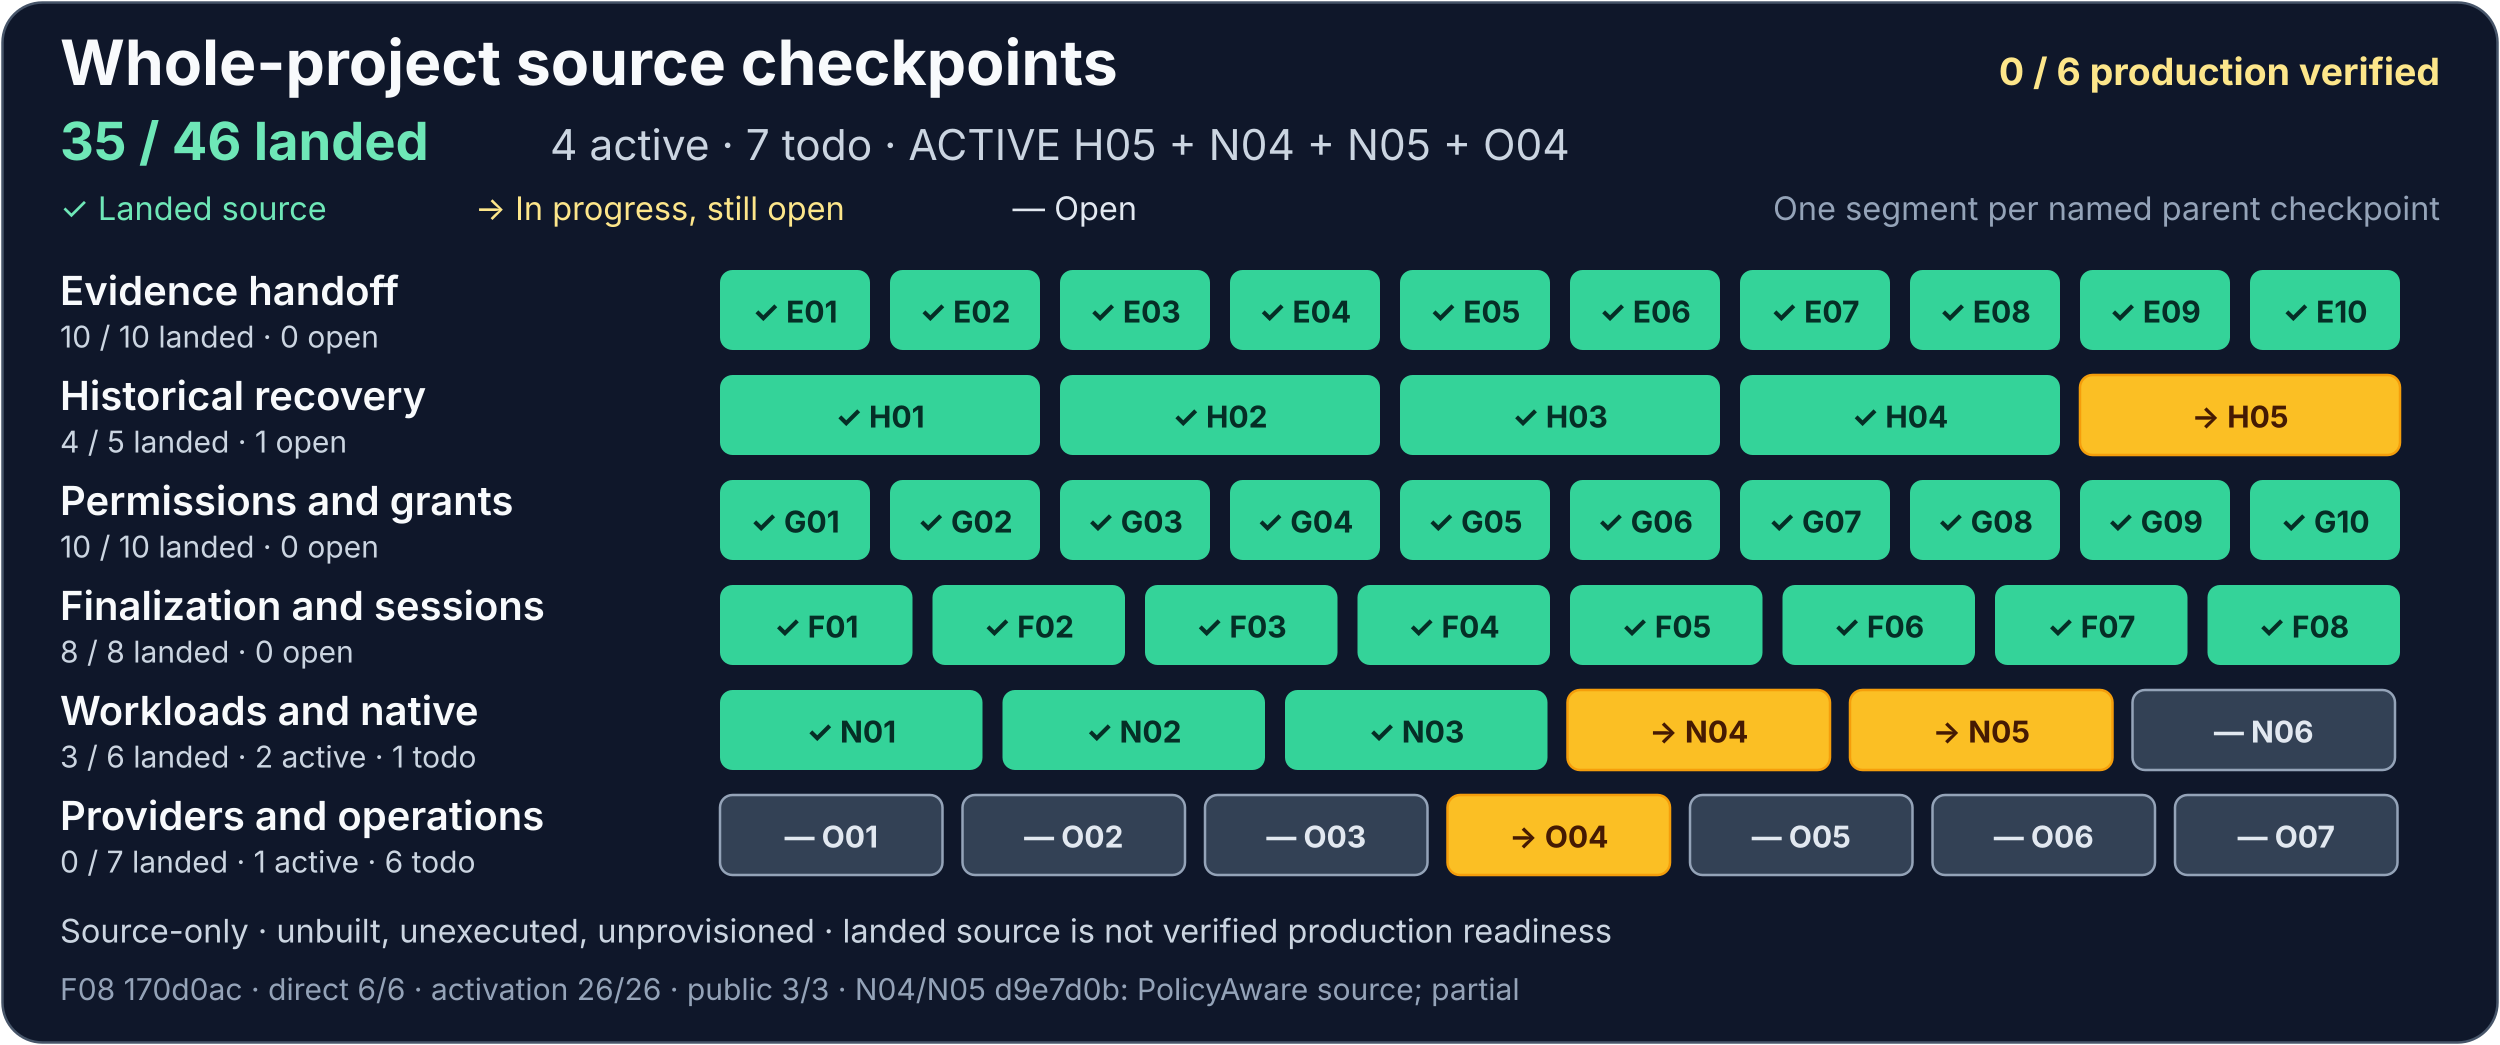
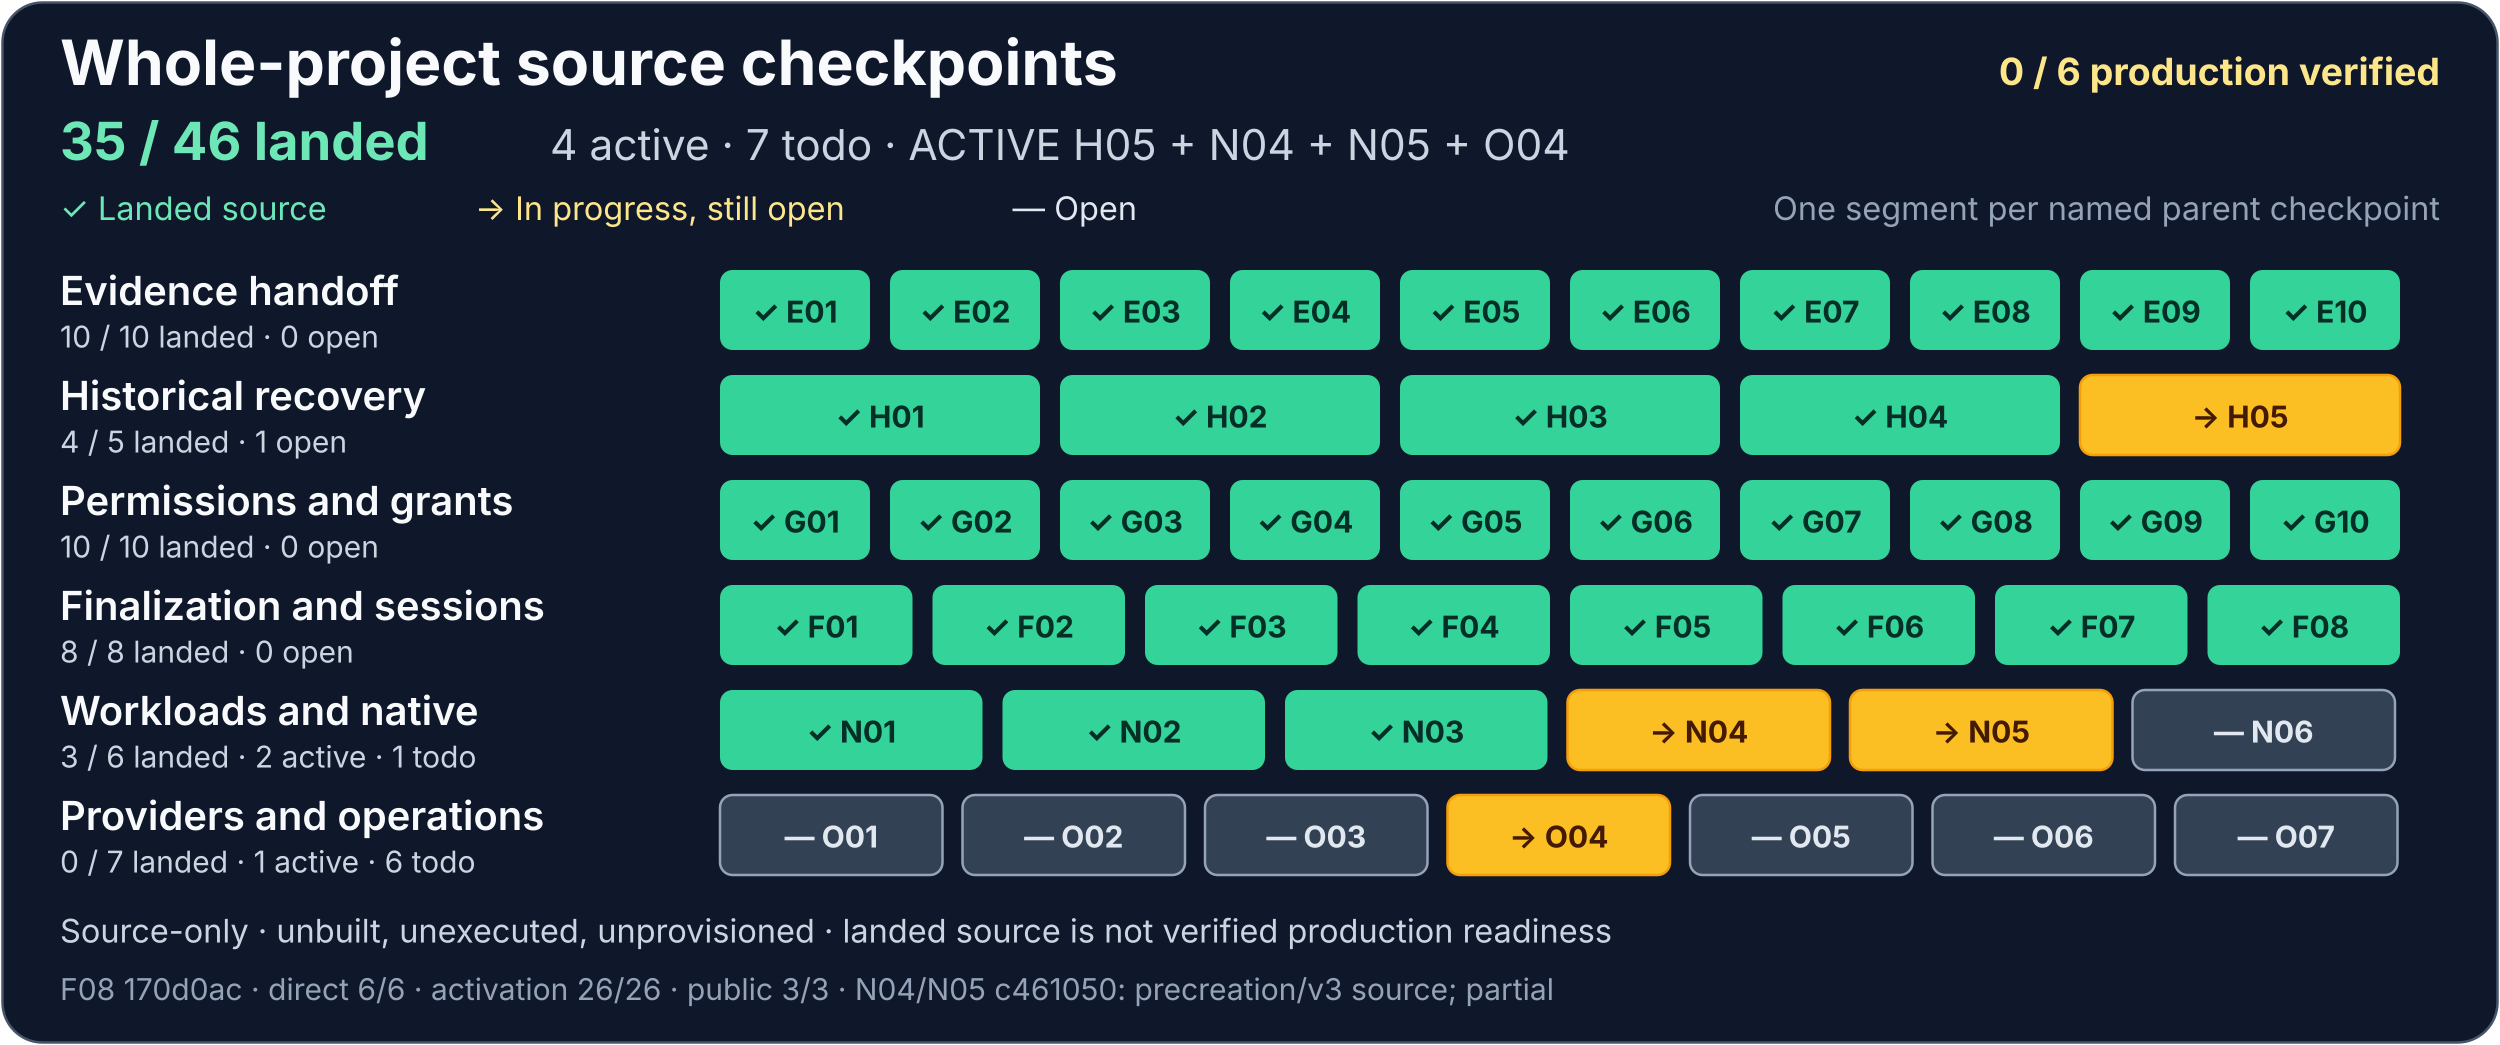
<svg xmlns="http://www.w3.org/2000/svg" width="1000" height="418" viewBox="0 0 1000 418" role="img" aria-labelledby="project-title project-description">
  <rect x="1" y="1" width="998" height="416" rx="16" fill="#0f172a" stroke="#475569" />
  <g font-family="system-ui, -apple-system, Segoe UI, sans-serif">
    <text x="24" y="34" fill="#f8fafc" font-size="25" font-weight="700">Whole-project source checkpoints</text>
    <text x="976" y="34" text-anchor="end" fill="#fde68a" font-size="15" font-weight="700">0 / 6 production verified</text>
    <text x="24" y="64" fill="#6ee7b7" font-size="21" font-weight="700">35 / 46 landed</text>
    <text x="220" y="64" fill="#cbd5e1" font-size="17">4 active · 7 todo · ACTIVE H05 + N04 + N05 + O04</text>
    <text x="24" y="88" fill="#6ee7b7" font-size="13">✓ Landed source</text>
    <text x="190" y="88" fill="#fde68a" font-size="13">→ In progress, still open</text>
    <text x="405" y="88" fill="#e2e8f0" font-size="13">— Open</text>
    <text x="976" y="88" text-anchor="end" fill="#94a3b8" font-size="13">One segment per named parent checkpoint</text>
    <g aria-label="Evidence handoff: 10 of 10 landed, zero open">
      <text x="24" y="122" fill="#f8fafc" font-size="16" font-weight="600">Evidence handoff</text>
      <text x="24" y="139" fill="#cbd5e1" font-size="12">10 / 10 landed · 0 open</text>
      <g fill="#34d399">
        <rect x="288" y="108" width="60" height="32" rx="5" />
        <rect x="356" y="108" width="60" height="32" rx="5" />
        <rect x="424" y="108" width="60" height="32" rx="5" />
        <rect x="492" y="108" width="60" height="32" rx="5" />
        <rect x="560" y="108" width="60" height="32" rx="5" />
        <rect x="628" y="108" width="60" height="32" rx="5" />
        <rect x="696" y="108" width="60" height="32" rx="5" />
        <rect x="764" y="108" width="60" height="32" rx="5" />
        <rect x="832" y="108" width="60" height="32" rx="5" />
        <rect x="900" y="108" width="60" height="32" rx="5" />
      </g>
      <g fill="#052e26" font-size="12" font-weight="700" text-anchor="middle">
        <text x="318" y="129">✓ E01</text>
        <text x="386" y="129">✓ E02</text>
        <text x="454" y="129">✓ E03</text>
        <text x="522" y="129">✓ E04</text>
        <text x="590" y="129">✓ E05</text>
        <text x="658" y="129">✓ E06</text>
        <text x="726" y="129">✓ E07</text>
        <text x="794" y="129">✓ E08</text>
        <text x="862" y="129">✓ E09</text>
        <text x="930" y="129">✓ E10</text>
      </g>
    </g>
    <g aria-label="Historical recovery: 4 of 5 landed, one open">
      <text x="24" y="164" fill="#f8fafc" font-size="16" font-weight="600">Historical recovery</text>
      <text x="24" y="181" fill="#cbd5e1" font-size="12">4 / 5 landed · 1 open</text>
      <g fill="#34d399">
        <rect x="288" y="150" width="128" height="32" rx="5" />
        <rect x="424" y="150" width="128" height="32" rx="5" />
        <rect x="560" y="150" width="128" height="32" rx="5" />
        <rect x="696" y="150" width="128" height="32" rx="5" />
      </g>
      <rect x="832" y="150" width="128" height="32" rx="5" fill="#fbbf24" stroke="#f59e0b" />
      <g fill="#052e26" font-size="12" font-weight="700" text-anchor="middle">
        <text x="352" y="171">✓ H01</text>
        <text x="488" y="171">✓ H02</text>
        <text x="624" y="171">✓ H03</text>
        <text x="760" y="171">✓ H04</text>
        <text x="896" y="171" fill="#451a03">→ H05</text>
      </g>
    </g>
    <g aria-label="Permissions and grants: 10 of 10 landed, zero open">
      <text x="24" y="206" fill="#f8fafc" font-size="16" font-weight="600">Permissions and grants</text>
      <text x="24" y="223" fill="#cbd5e1" font-size="12">10 / 10 landed · 0 open</text>
      <g fill="#34d399">
        <rect x="288" y="192" width="60" height="32" rx="5" />
        <rect x="356" y="192" width="60" height="32" rx="5" />
        <rect x="424" y="192" width="60" height="32" rx="5" />
        <rect x="492" y="192" width="60" height="32" rx="5" />
        <rect x="560" y="192" width="60" height="32" rx="5" />
        <rect x="628" y="192" width="60" height="32" rx="5" />
        <rect x="696" y="192" width="60" height="32" rx="5" />
        <rect x="764" y="192" width="60" height="32" rx="5" />
        <rect x="832" y="192" width="60" height="32" rx="5" />
        <rect x="900" y="192" width="60" height="32" rx="5" />
      </g>
      <g fill="#052e26" font-size="12" font-weight="700" text-anchor="middle">
        <text x="318" y="213">✓ G01</text>
        <text x="386" y="213">✓ G02</text>
        <text x="454" y="213">✓ G03</text>
        <text x="522" y="213">✓ G04</text>
        <text x="590" y="213">✓ G05</text>
        <text x="658" y="213">✓ G06</text>
        <text x="726" y="213">✓ G07</text>
        <text x="794" y="213">✓ G08</text>
        <text x="862" y="213">✓ G09</text>
        <text x="930" y="213">✓ G10</text>
      </g>
    </g>
    <g aria-label="Finalization and sessions: 8 of 8 landed, zero open">
      <text x="24" y="248" fill="#f8fafc" font-size="16" font-weight="600">Finalization and sessions</text>
      <text x="24" y="265" fill="#cbd5e1" font-size="12">8 / 8 landed · 0 open</text>
      <g fill="#34d399">
        <rect x="288" y="234" width="77" height="32" rx="5" />
        <rect x="373" y="234" width="77" height="32" rx="5" />
        <rect x="458" y="234" width="77" height="32" rx="5" />
        <rect x="543" y="234" width="77" height="32" rx="5" />
        <rect x="628" y="234" width="77" height="32" rx="5" />
        <rect x="713" y="234" width="77" height="32" rx="5" />
        <rect x="798" y="234" width="77" height="32" rx="5" />
      </g>
      <rect x="883" y="234" width="77" height="32" rx="5" fill="#34d399" />
      <g fill="#052e26" font-size="12" font-weight="700" text-anchor="middle">
        <text x="326.5" y="255">✓ F01</text>
        <text x="411.5" y="255">✓ F02</text>
        <text x="496.5" y="255">✓ F03</text>
        <text x="581.5" y="255">✓ F04</text>
        <text x="666.5" y="255">✓ F05</text>
        <text x="751.5" y="255">✓ F06</text>
        <text x="836.5" y="255">✓ F07</text>
        <text x="921.5" y="255">✓ F08</text>
      </g>
    </g>
    <g aria-label="Workloads and native: 3 of 6 landed, two active and one todo">
      <text x="24" y="290" fill="#f8fafc" font-size="16" font-weight="600">Workloads and native</text>
      <text x="24" y="307" fill="#cbd5e1" font-size="12">3 / 6 landed · 2 active · 1 todo</text>
      <g fill="#34d399">
        <rect x="288" y="276" width="105" height="32" rx="5" />
        <rect x="401" y="276" width="105" height="32" rx="5" />
        <rect x="514" y="276" width="105" height="32" rx="5" />
      </g>
      <g fill="#334155" stroke="#94a3b8">
        <rect x="627" y="276" width="105" height="32" rx="5" fill="#fbbf24" stroke="#f59e0b" />
-         <a href="https://github.com/AndrewMohawk/serverware/commit/d9e7d0b727afe3a00b4730935fe9ff4a6dd8230e">
+         <a href="https://github.com/AndrewMohawk/serverware/commit/c461050610c14165c618074e66a4565aa5c648f5">
          <rect x="740" y="276" width="105" height="32" rx="5" fill="#fbbf24" stroke="#f59e0b" />
        </a>
        <rect x="853" y="276" width="105" height="32" rx="5" />
      </g>
      <g font-size="12" font-weight="700" text-anchor="middle">
        <text x="340.5" y="297" fill="#052e26">✓ N01</text>
        <text x="453.5" y="297" fill="#052e26">✓ N02</text>
        <text x="566.5" y="297" fill="#052e26">✓ N03</text>
        <text x="679.5" y="297" fill="#451a03">→ N04</text>
        <text x="792.5" y="297" fill="#451a03">→ N05</text>
        <text x="905.5" y="297" fill="#e2e8f0">— N06</text>
      </g>
    </g>
    <g aria-label="Providers and operations: zero of 7 landed, one active and six todo">
      <text x="24" y="332" fill="#f8fafc" font-size="16" font-weight="600">Providers and operations</text>
      <text x="24" y="349" fill="#cbd5e1" font-size="12">0 / 7 landed · 1 active · 6 todo</text>
      <g fill="#334155" stroke="#94a3b8">
        <rect x="288" y="318" width="89" height="32" rx="5" />
        <rect x="385" y="318" width="89" height="32" rx="5" />
        <rect x="482" y="318" width="89" height="32" rx="5" />
        <rect x="579" y="318" width="89" height="32" rx="5" fill="#fbbf24" stroke="#f59e0b" />
        <rect x="676" y="318" width="89" height="32" rx="5" />
        <rect x="773" y="318" width="89" height="32" rx="5" />
        <rect x="870" y="318" width="89" height="32" rx="5" />
      </g>
      <g fill="#e2e8f0" font-size="12" font-weight="700" text-anchor="middle">
        <text x="332.5" y="339">— O01</text>
        <text x="429.5" y="339">— O02</text>
        <text x="526.5" y="339">— O03</text>
        <text x="623.5" y="339" fill="#451a03">→ O04</text>
        <text x="720.5" y="339">— O05</text>
        <text x="817.5" y="339">— O06</text>
        <text x="914.5" y="339">— O07</text>
      </g>
    </g>
    <text x="24" y="377" fill="#cbd5e1" font-size="13">Source-only · unbuilt, unexecuted, unprovisioned · landed source is not verified production readiness</text>
-     <text x="24" y="400" fill="#94a3b8" font-size="12">F08 170d0ac · direct 6/6 · activation 26/26 · public 3/3 · N04/N05 d9e7d0b: PolicyAware source; partial</text>
+     <text x="24" y="400" fill="#94a3b8" font-size="12">F08 170d0ac · direct 6/6 · activation 26/26 · public 3/3 · N04/N05 c461050: precreation/v3 source; partial</text>
  </g>
</svg>
